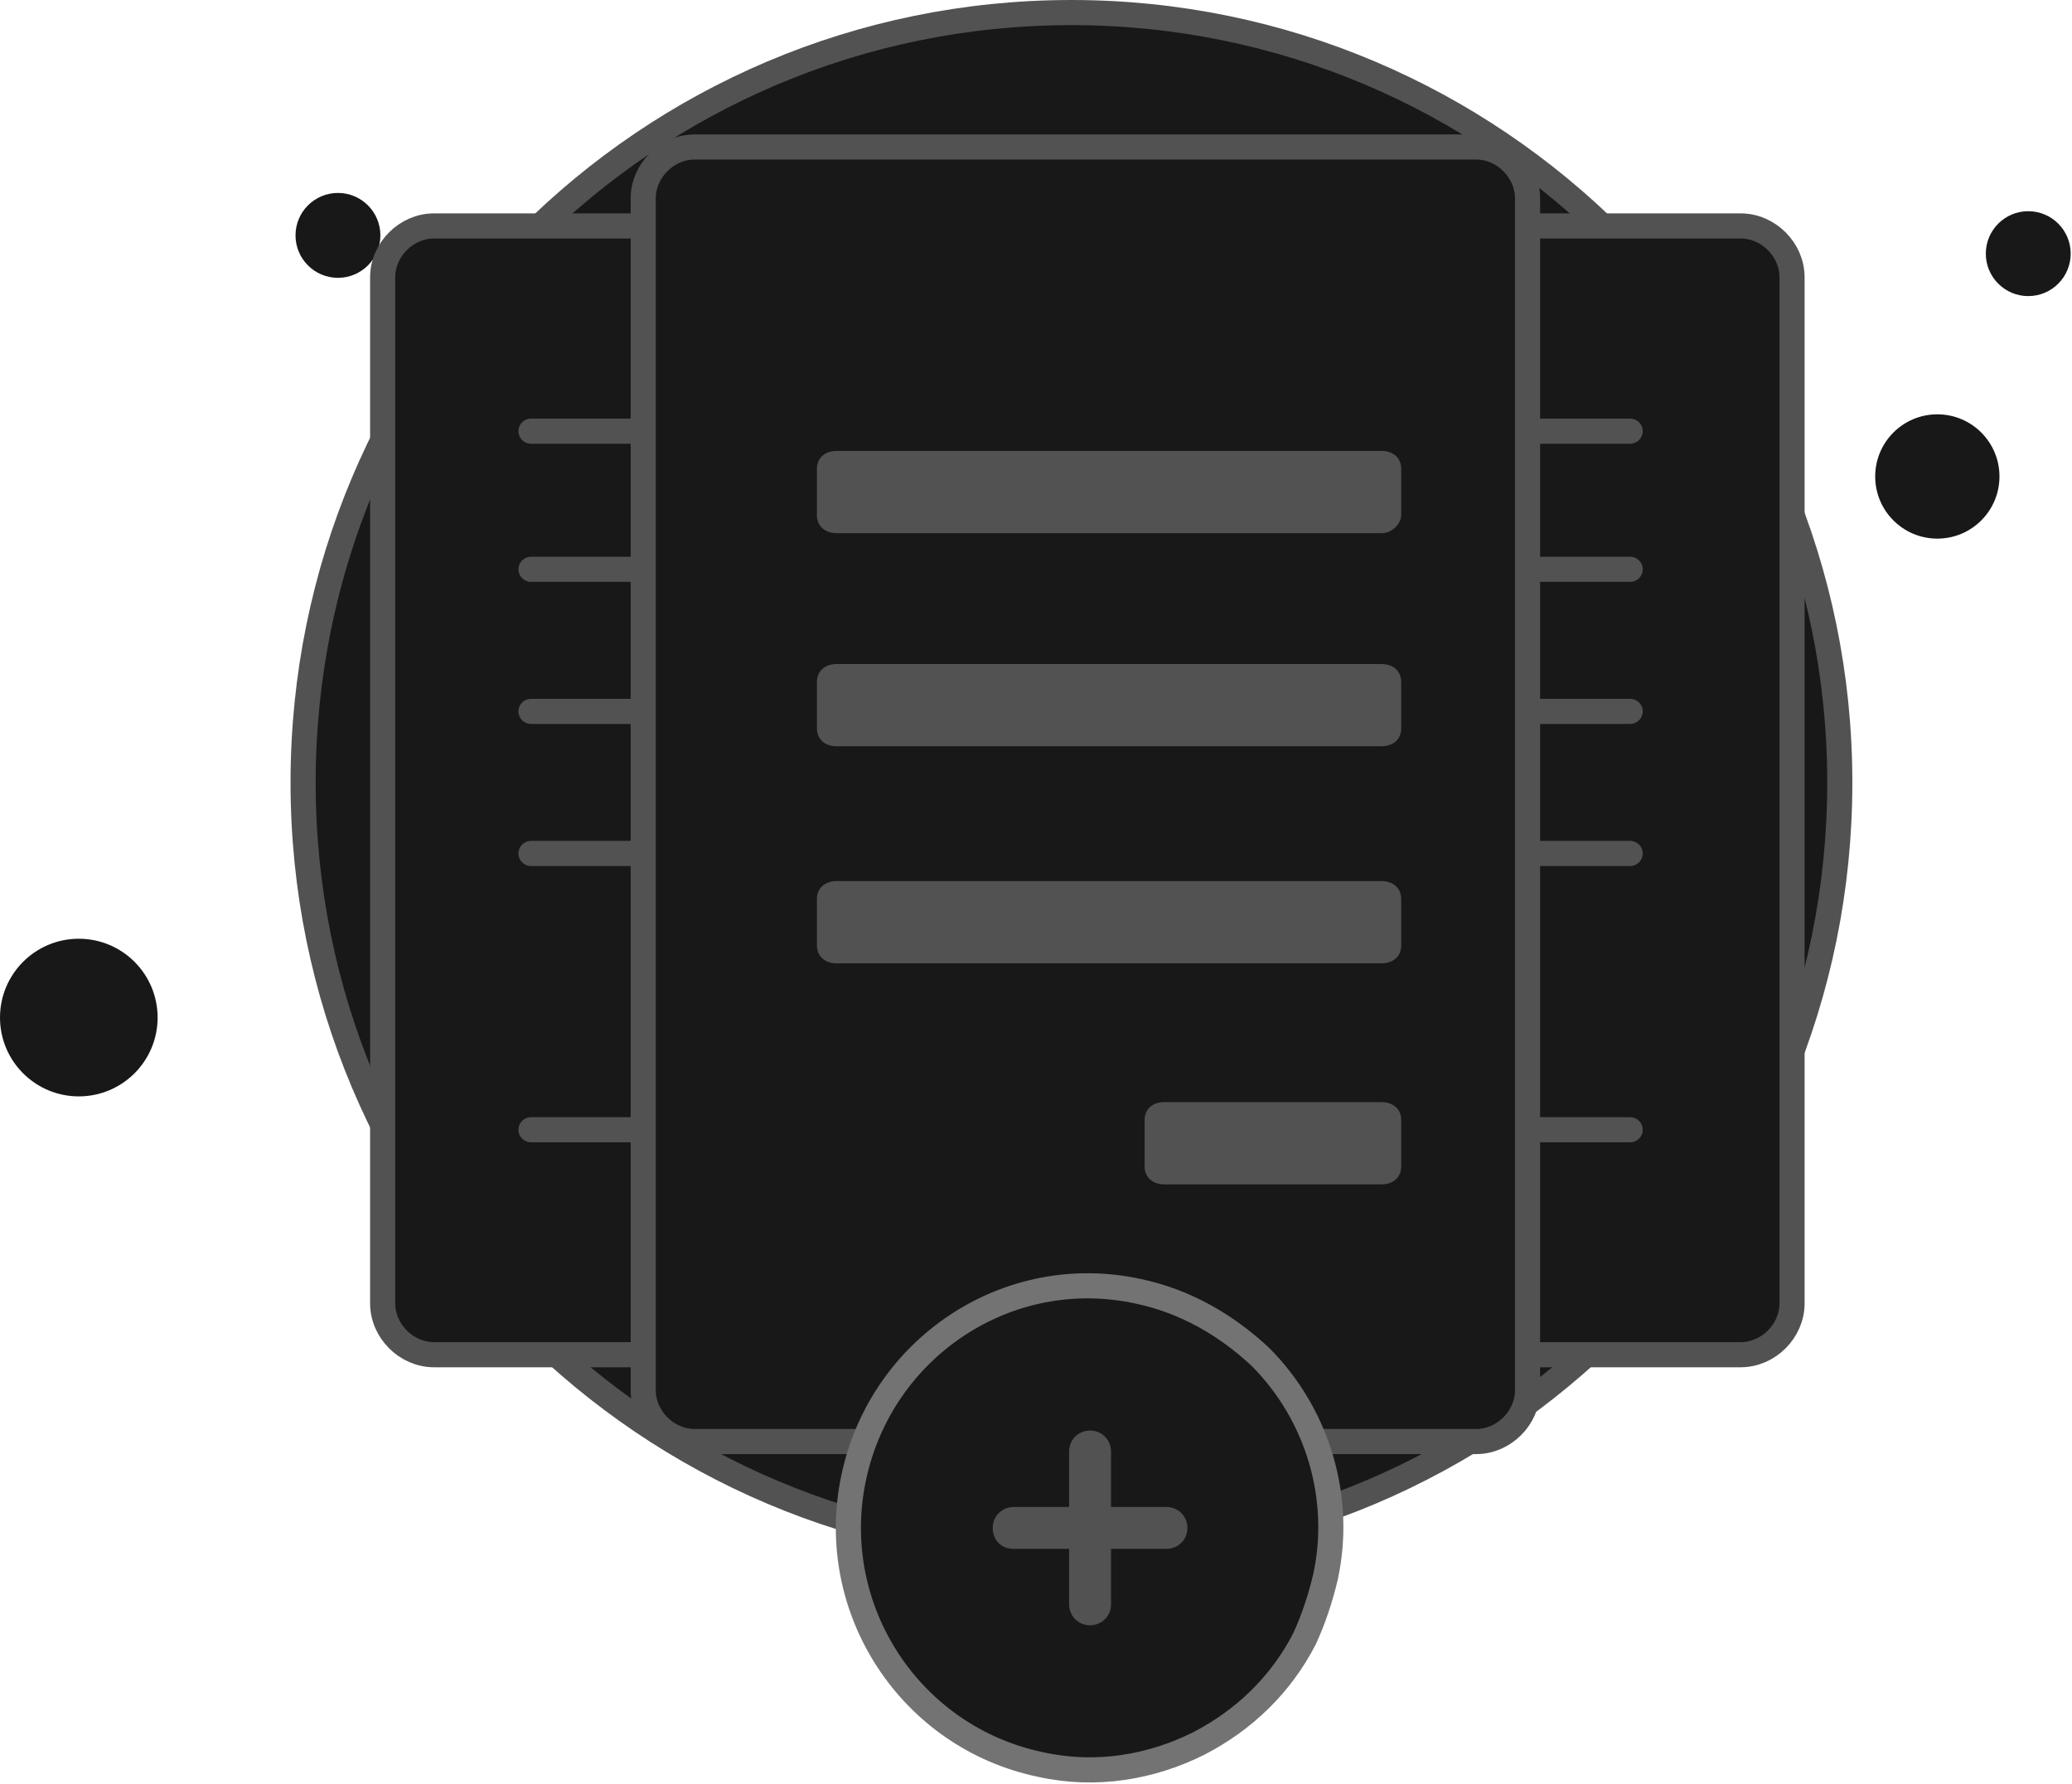
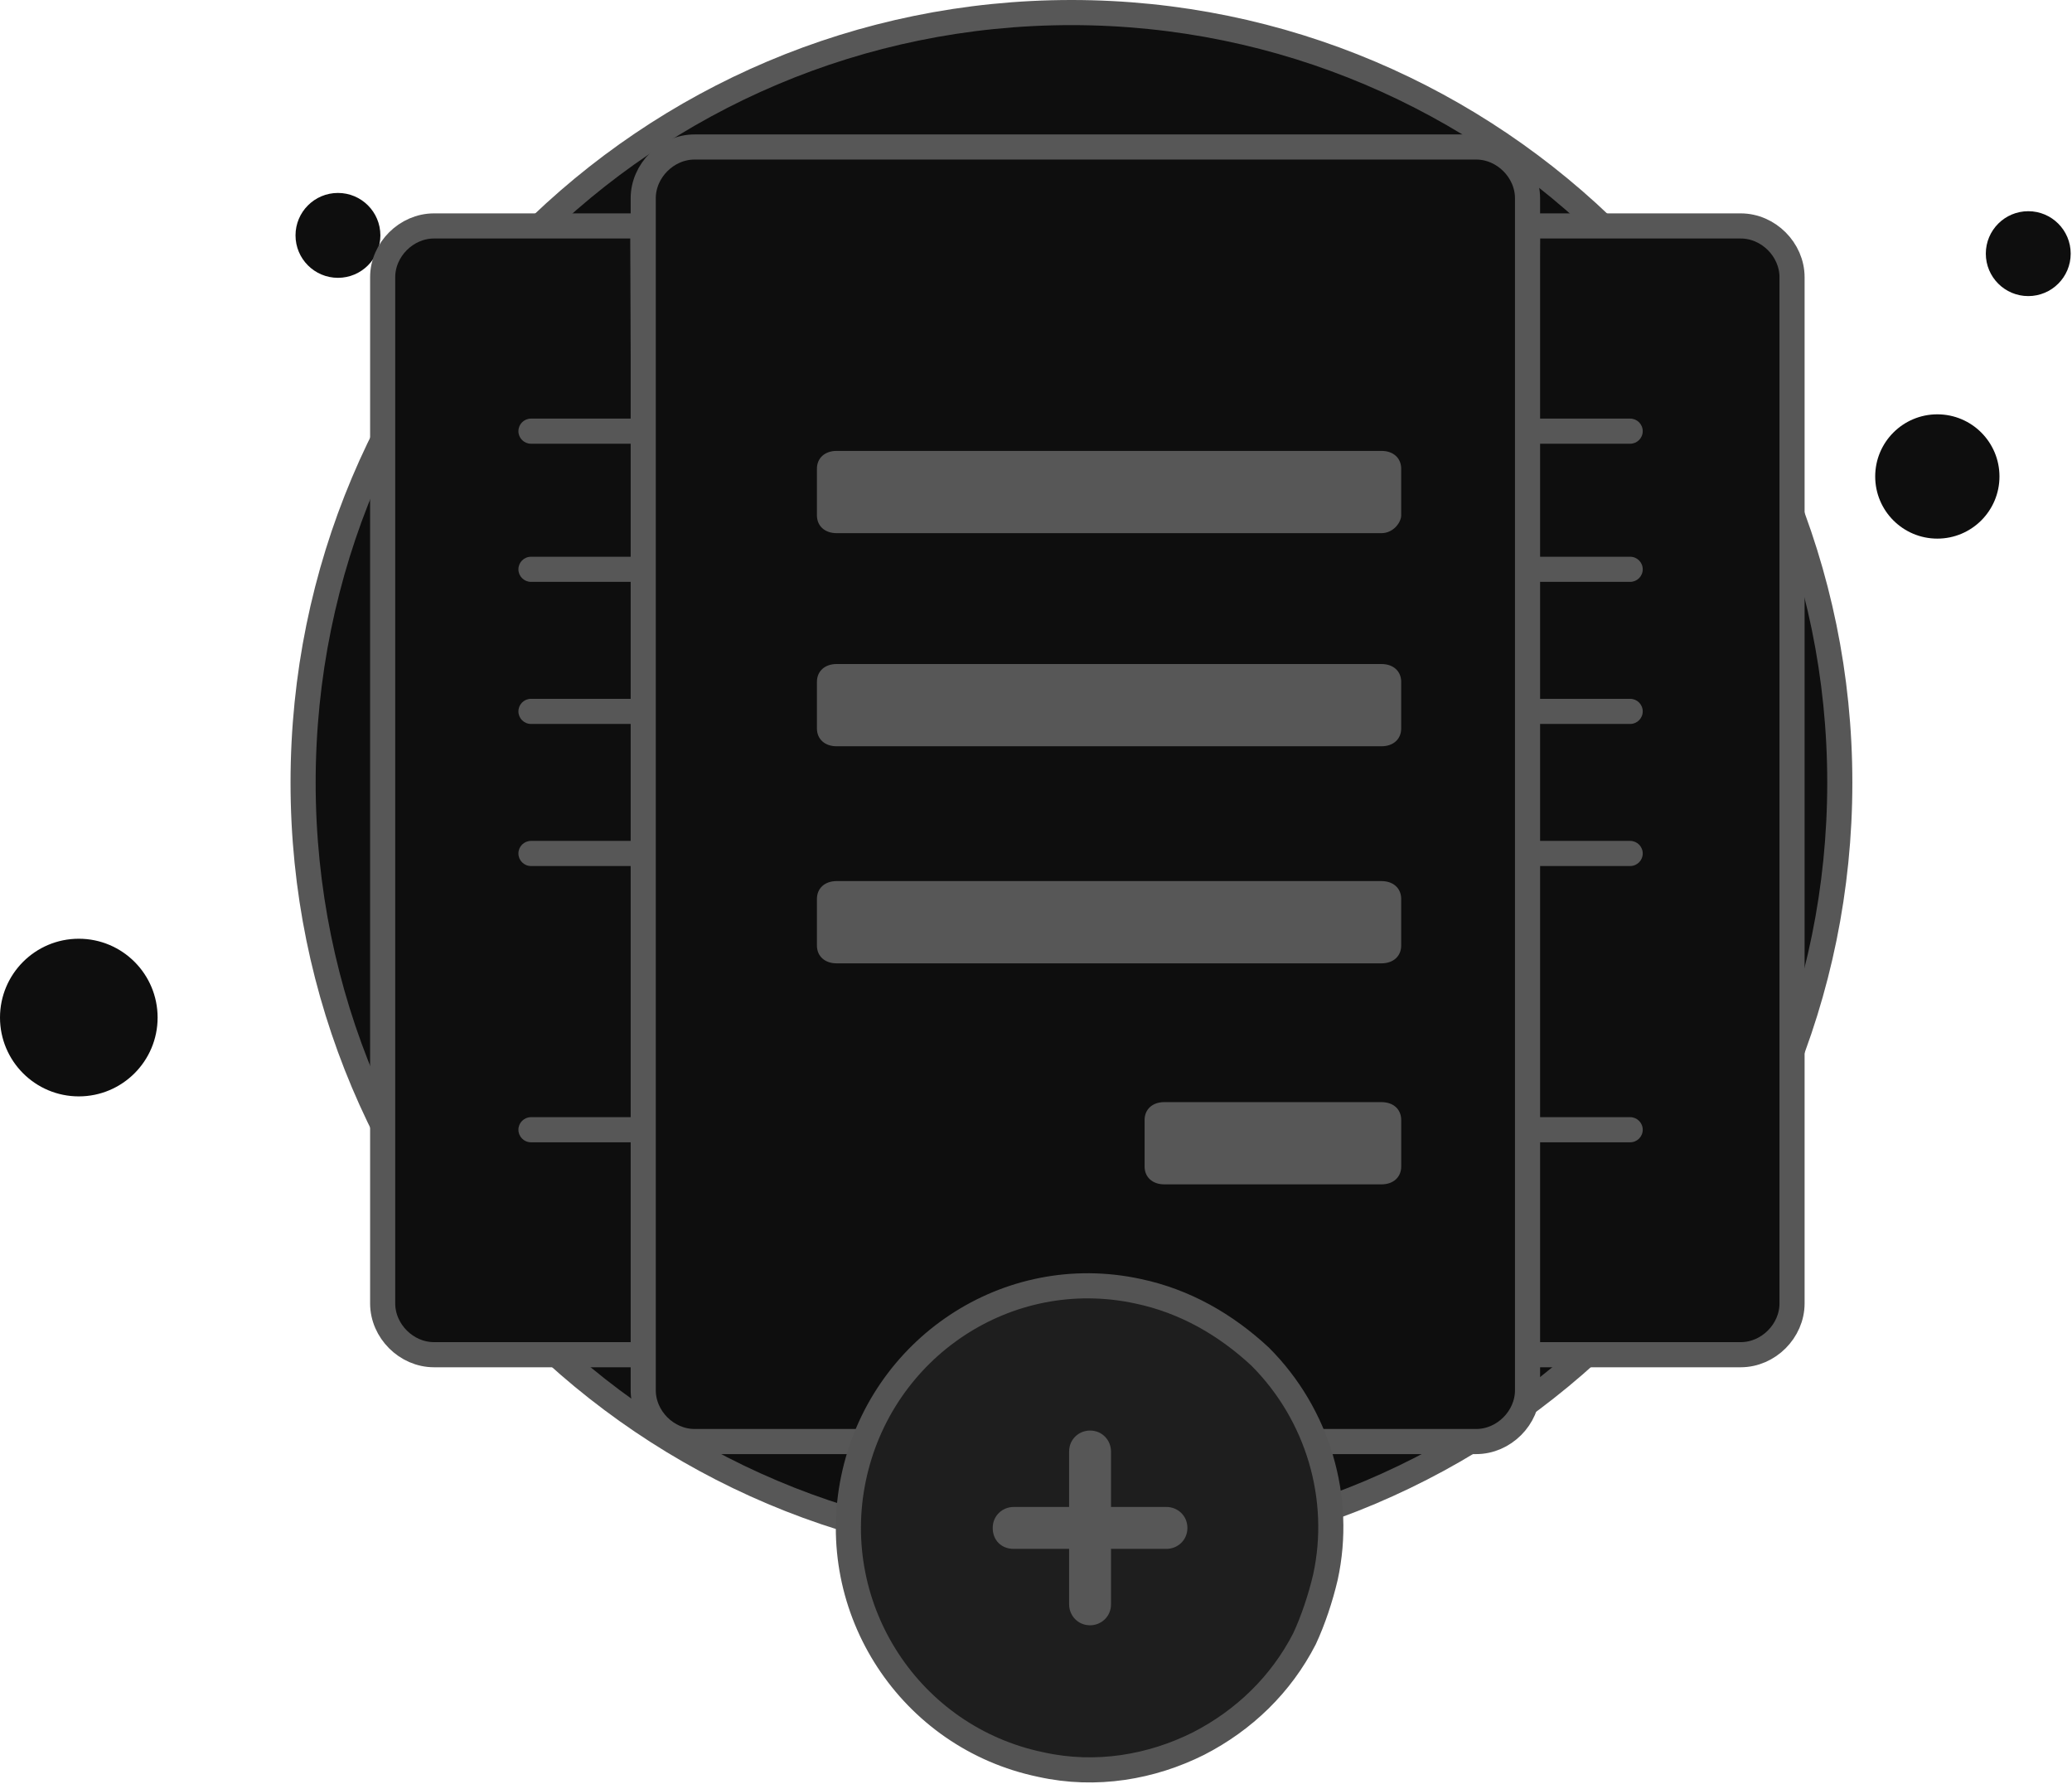
<svg xmlns="http://www.w3.org/2000/svg" width="165" height="142" viewBox="0 0 165 142" fill="none">
-   <path d="M85.323 123.613C119.114 123.613 146.509 96.218 146.509 62.307C146.509 28.395 118.993 1 85.323 1C51.532 1 24.137 28.395 24.137 62.307C24.137 96.218 51.532 123.613 85.323 123.613Z" fill="#181818" stroke="#525252" stroke-width="2" stroke-miterlimit="10" />
-   <path d="M154.276 42.882C157.009 42.882 159.224 40.667 159.224 37.934C159.224 35.202 157.009 32.986 154.276 32.986C151.543 32.986 149.328 35.202 149.328 37.934C149.328 40.667 151.543 42.882 154.276 42.882Z" fill="#181818" />
-   <path d="M161.516 23.573C163.383 23.573 164.895 22.061 164.895 20.194C164.895 18.328 163.383 16.815 161.516 16.815C159.65 16.815 158.137 18.328 158.137 20.194C158.137 22.061 159.65 23.573 161.516 23.573Z" fill="#181818" />
-   <path d="M26.912 22.119C28.779 22.119 30.291 20.606 30.291 18.74C30.291 16.874 28.779 15.361 26.912 15.361C25.046 15.361 23.533 16.874 23.533 18.74C23.533 20.606 25.046 22.119 26.912 22.119Z" fill="#181818" />
-   <path d="M6.275 87.288C9.741 87.288 12.551 84.478 12.551 81.013C12.551 77.547 9.741 74.737 6.275 74.737C2.81 74.737 0 77.547 0 81.013C0 84.478 2.81 87.288 6.275 87.288Z" fill="#181818" />
-   <path d="M121.099 107.854H138.619C140.82 107.854 142.706 105.968 142.706 103.769V22.072C142.706 19.873 140.82 17.988 138.619 17.988H121.643" fill="#181818" stroke="#525252" stroke-width="2" stroke-miterlimit="10" />
-   <path d="M51.536 107.854H34.56C32.359 107.854 30.473 105.968 30.473 103.769V22.072C30.473 19.873 32.359 17.988 34.56 17.988H51.186" fill="#181818" stroke="#525252" stroke-width="2" stroke-miterlimit="10" />
-   <path fill-rule="evenodd" clip-rule="evenodd" d="M41.283 34.327C41.283 33.775 41.731 33.327 42.283 33.327H50.771C51.324 33.327 51.771 33.775 51.771 34.327C51.771 34.879 51.324 35.327 50.771 35.327H42.283C41.731 35.327 41.283 34.879 41.283 34.327Z" fill="#525252" />
-   <path fill-rule="evenodd" clip-rule="evenodd" d="M41.283 45.325C41.283 44.772 41.731 44.325 42.283 44.325H50.771C51.324 44.325 51.771 44.772 51.771 45.325C51.771 45.877 51.324 46.325 50.771 46.325H42.283C41.731 46.325 41.283 45.877 41.283 45.325Z" fill="#525252" />
-   <path fill-rule="evenodd" clip-rule="evenodd" d="M41.283 56.636C41.283 56.084 41.731 55.636 42.283 55.636H50.771C51.324 55.636 51.771 56.084 51.771 56.636C51.771 57.189 51.324 57.636 50.771 57.636H42.283C41.731 57.636 41.283 57.189 41.283 56.636Z" fill="#525252" />
-   <path fill-rule="evenodd" clip-rule="evenodd" d="M41.283 67.948C41.283 67.396 41.731 66.948 42.283 66.948H50.771C51.324 66.948 51.771 67.396 51.771 67.948C51.771 68.501 51.324 68.948 50.771 68.948H42.283C41.731 68.948 41.283 68.501 41.283 67.948Z" fill="#525252" />
-   <path fill-rule="evenodd" clip-rule="evenodd" d="M41.283 89.943C41.283 89.391 41.731 88.943 42.283 88.943H50.771C51.324 88.943 51.771 89.391 51.771 89.943C51.771 90.496 51.324 90.943 50.771 90.943H42.283C41.731 90.943 41.283 90.496 41.283 89.943Z" fill="#525252" />
-   <path fill-rule="evenodd" clip-rule="evenodd" d="M120.643 34.327C120.643 33.775 121.09 33.327 121.643 33.327H129.816C130.369 33.327 130.816 33.775 130.816 34.327C130.816 34.879 130.369 35.327 129.816 35.327H121.643C121.09 35.327 120.643 34.879 120.643 34.327Z" fill="#525252" />
-   <path fill-rule="evenodd" clip-rule="evenodd" d="M120.643 45.325C120.643 44.772 121.09 44.325 121.643 44.325H129.816C130.369 44.325 130.816 44.772 130.816 45.325C130.816 45.877 130.369 46.325 129.816 46.325H121.643C121.09 46.325 120.643 45.877 120.643 45.325Z" fill="#525252" />
-   <path fill-rule="evenodd" clip-rule="evenodd" d="M120.643 56.636C120.643 56.084 121.09 55.636 121.643 55.636H129.816C130.369 55.636 130.816 56.084 130.816 56.636C130.816 57.189 130.369 57.636 129.816 57.636H121.643C121.09 57.636 120.643 57.189 120.643 56.636Z" fill="#525252" />
-   <path fill-rule="evenodd" clip-rule="evenodd" d="M120.643 67.948C120.643 67.396 121.09 66.948 121.643 66.948H129.816C130.369 66.948 130.816 67.396 130.816 67.948C130.816 68.501 130.369 68.948 129.816 68.948H121.643C121.09 68.948 120.643 68.501 120.643 67.948Z" fill="#525252" />
-   <path fill-rule="evenodd" clip-rule="evenodd" d="M120.643 89.943C120.643 89.391 121.09 88.943 121.643 88.943H129.816C130.369 88.943 130.816 89.391 130.816 89.943C130.816 90.496 130.369 90.943 129.816 90.943H121.643C121.09 90.943 120.643 90.496 120.643 89.943Z" fill="#525252" />
-   <path d="M117.556 114.767H55.309C53.108 114.767 51.222 112.881 51.222 110.682V15.788C51.222 13.589 53.108 11.703 55.309 11.703H117.556C119.756 11.703 121.643 13.589 121.643 15.788V110.682C121.643 112.881 119.756 114.767 117.556 114.767Z" fill="#181818" stroke="#525252" stroke-width="2" stroke-miterlimit="10" />
-   <path d="M110.01 42.447H66.626C65.683 42.447 65.054 41.877 65.054 41.023V37.322C65.054 36.467 65.683 35.898 66.626 35.898H110.01C110.954 35.898 111.582 36.467 111.582 37.322V41.023C111.582 41.593 110.954 42.447 110.01 42.447Z" fill="#525252" />
-   <path d="M110.01 59.414H66.626C65.683 59.414 65.054 58.845 65.054 57.991V54.289C65.054 53.435 65.683 52.866 66.626 52.866H110.01C110.954 52.866 111.582 53.435 111.582 54.289V57.991C111.582 58.845 110.954 59.414 110.01 59.414Z" fill="#525252" />
-   <path d="M110.01 76.696H66.626C65.683 76.696 65.054 76.127 65.054 75.273V71.571C65.054 70.717 65.683 70.147 66.626 70.147H110.01C110.954 70.147 111.582 70.717 111.582 71.571V75.273C111.582 76.127 110.954 76.696 110.01 76.696Z" fill="#525252" />
-   <path d="M110.011 94.292H92.72C91.777 94.292 91.148 93.723 91.148 92.869V89.167C91.148 88.313 91.777 87.744 92.72 87.744H110.011C110.954 87.744 111.583 88.313 111.583 89.167V92.869C111.583 93.723 110.954 94.292 110.011 94.292Z" fill="#525252" />
-   <path d="M105.548 125.569C105.155 127.237 104.566 129.003 103.879 130.475C102.015 134.106 99.071 136.952 95.441 138.816C91.712 140.681 87.296 141.466 82.88 140.484C72.479 138.326 65.806 128.12 67.965 117.719C70.124 107.317 80.231 100.546 90.632 102.803C94.361 103.588 97.599 105.453 100.347 108.004C104.959 112.616 106.921 119.289 105.548 125.569Z" fill="#181818" stroke="#737373" stroke-width="2" stroke-miterlimit="10" stroke-linejoin="round" />
-   <path d="M92.889 119.976H88.474V115.56C88.474 114.677 87.787 113.892 86.805 113.892C85.922 113.892 85.137 114.579 85.137 115.56V119.976H80.721C79.838 119.976 79.053 120.662 79.053 121.644C79.053 122.625 79.74 123.312 80.721 123.312H85.137V127.728C85.137 128.611 85.824 129.396 86.805 129.396C87.689 129.396 88.474 128.709 88.474 127.728V123.312H92.889C93.772 123.312 94.557 122.625 94.557 121.644C94.557 120.662 93.772 119.976 92.889 119.976Z" fill="#525252" />
+   <path d="M85.323 123.613C119.114 123.613 146.509 96.218 146.509 62.307C146.509 28.395 118.993 1 85.323 1C51.532 1 24.137 28.395 24.137 62.307C24.137 96.218 51.532 123.613 85.323 123.613Z" fill="#0E0E0E" stroke="#575757" stroke-width="2" stroke-miterlimit="10" />
+   <path d="M154.276 42.882C157.009 42.882 159.224 40.667 159.224 37.934C159.224 35.202 157.009 32.986 154.276 32.986C151.543 32.986 149.328 35.202 149.328 37.934C149.328 40.667 151.543 42.882 154.276 42.882Z" fill="#0E0E0E" />
+   <path d="M161.517 23.573C163.383 23.573 164.896 22.061 164.896 20.194C164.896 18.328 163.383 16.815 161.517 16.815C159.65 16.815 158.137 18.328 158.137 20.194C158.137 22.061 159.65 23.573 161.517 23.573Z" fill="#0E0E0E" />
+   <path d="M26.912 22.119C28.779 22.119 30.291 20.606 30.291 18.74C30.291 16.874 28.779 15.361 26.912 15.361C25.046 15.361 23.533 16.874 23.533 18.74C23.533 20.606 25.046 22.119 26.912 22.119Z" fill="#0E0E0E" />
+   <path d="M6.275 87.288C9.741 87.288 12.551 84.478 12.551 81.013C12.551 77.547 9.741 74.737 6.275 74.737C2.81 74.737 0 77.547 0 81.013C0 84.478 2.81 87.288 6.275 87.288Z" fill="#0E0E0E" />
+   <path d="M121.099 107.854H138.619C140.82 107.854 142.706 105.968 142.706 103.769V22.072C142.706 19.873 140.82 17.988 138.619 17.988H121.643" fill="#0E0E0E" />
+   <path d="M121.099 107.854H138.619C140.82 107.854 142.706 105.968 142.706 103.769V22.072C142.706 19.873 140.82 17.988 138.619 17.988H121.643L121.099 107.854Z" stroke="#575757" stroke-width="2" stroke-miterlimit="10" />
+   <path d="M51.536 107.854H34.56C32.359 107.854 30.473 105.968 30.473 103.769V22.072C30.473 19.873 32.359 17.988 34.56 17.988H51.186" fill="#0E0E0E" />
+   <path d="M51.536 107.854H34.56C32.359 107.854 30.473 105.968 30.473 103.769V22.072C30.473 19.873 32.359 17.988 34.56 17.988H51.186L51.536 107.854Z" stroke="#575757" stroke-width="2" stroke-miterlimit="10" />
+   <path fill-rule="evenodd" clip-rule="evenodd" d="M41.283 34.327C41.283 33.775 41.731 33.327 42.283 33.327H50.771C51.324 33.327 51.771 33.775 51.771 34.327C51.771 34.879 51.324 35.327 50.771 35.327H42.283C41.731 35.327 41.283 34.879 41.283 34.327Z" fill="#575757" />
+   <path fill-rule="evenodd" clip-rule="evenodd" d="M41.283 45.325C41.283 44.772 41.731 44.325 42.283 44.325H50.771C51.324 44.325 51.771 44.772 51.771 45.325C51.771 45.877 51.324 46.325 50.771 46.325H42.283C41.731 46.325 41.283 45.877 41.283 45.325Z" fill="#575757" />
+   <path fill-rule="evenodd" clip-rule="evenodd" d="M41.283 56.636C41.283 56.084 41.731 55.636 42.283 55.636H50.771C51.324 55.636 51.771 56.084 51.771 56.636C51.771 57.189 51.324 57.636 50.771 57.636H42.283C41.731 57.636 41.283 57.189 41.283 56.636Z" fill="#575757" />
+   <path fill-rule="evenodd" clip-rule="evenodd" d="M41.283 67.948C41.283 67.396 41.731 66.948 42.283 66.948H50.771C51.324 66.948 51.771 67.396 51.771 67.948C51.771 68.501 51.324 68.948 50.771 68.948H42.283C41.731 68.948 41.283 68.501 41.283 67.948Z" fill="#575757" />
+   <path fill-rule="evenodd" clip-rule="evenodd" d="M41.283 89.943C41.283 89.391 41.731 88.943 42.283 88.943H50.771C51.324 88.943 51.771 89.391 51.771 89.943C51.771 90.496 51.324 90.943 50.771 90.943H42.283C41.731 90.943 41.283 90.496 41.283 89.943Z" fill="#575757" />
+   <path fill-rule="evenodd" clip-rule="evenodd" d="M120.643 34.327C120.643 33.775 121.09 33.327 121.643 33.327H129.816C130.369 33.327 130.816 33.775 130.816 34.327C130.816 34.879 130.369 35.327 129.816 35.327H121.643C121.09 35.327 120.643 34.879 120.643 34.327Z" fill="#575757" />
+   <path fill-rule="evenodd" clip-rule="evenodd" d="M120.643 45.325C120.643 44.772 121.09 44.325 121.643 44.325H129.816C130.369 44.325 130.816 44.772 130.816 45.325C130.816 45.877 130.369 46.325 129.816 46.325H121.643C121.09 46.325 120.643 45.877 120.643 45.325Z" fill="#575757" />
+   <path fill-rule="evenodd" clip-rule="evenodd" d="M120.643 56.636C120.643 56.084 121.09 55.636 121.643 55.636H129.816C130.369 55.636 130.816 56.084 130.816 56.636C130.816 57.189 130.369 57.636 129.816 57.636H121.643C121.09 57.636 120.643 57.189 120.643 56.636Z" fill="#575757" />
+   <path fill-rule="evenodd" clip-rule="evenodd" d="M120.643 67.948C120.643 67.396 121.09 66.948 121.643 66.948H129.816C130.369 66.948 130.816 67.396 130.816 67.948C130.816 68.501 130.369 68.948 129.816 68.948H121.643C121.09 68.948 120.643 68.501 120.643 67.948Z" fill="#575757" />
+   <path fill-rule="evenodd" clip-rule="evenodd" d="M120.643 89.943C120.643 89.391 121.09 88.943 121.643 88.943H129.816C130.369 88.943 130.816 89.391 130.816 89.943C130.816 90.496 130.369 90.943 129.816 90.943H121.643C121.09 90.943 120.643 90.496 120.643 89.943Z" fill="#575757" />
+   <path d="M117.556 114.767H55.309C53.108 114.767 51.222 112.881 51.222 110.682V15.788C51.222 13.589 53.108 11.703 55.309 11.703H117.556C119.756 11.703 121.643 13.589 121.643 15.788V110.682C121.643 112.881 119.756 114.767 117.556 114.767Z" fill="#0E0E0E" stroke="#575757" stroke-width="2" stroke-miterlimit="10" />
+   <path d="M110.01 42.447H66.626C65.683 42.447 65.054 41.877 65.054 41.023V37.322C65.054 36.467 65.683 35.898 66.626 35.898H110.01C110.954 35.898 111.582 36.467 111.582 37.322V41.023C111.582 41.593 110.954 42.447 110.01 42.447Z" fill="#575757" />
+   <path d="M110.01 59.414H66.626C65.683 59.414 65.054 58.845 65.054 57.991V54.289C65.054 53.435 65.683 52.866 66.626 52.866H110.01C110.954 52.866 111.582 53.435 111.582 54.289V57.991C111.582 58.845 110.954 59.414 110.01 59.414Z" fill="#575757" />
+   <path d="M110.01 76.696H66.626C65.683 76.696 65.054 76.127 65.054 75.273V71.571C65.054 70.717 65.683 70.147 66.626 70.147H110.01C110.954 70.147 111.582 70.717 111.582 71.571V75.273C111.582 76.127 110.954 76.696 110.01 76.696Z" fill="#575757" />
+   <path d="M110.011 94.292H92.72C91.777 94.292 91.148 93.723 91.148 92.869V89.167C91.148 88.313 91.777 87.744 92.72 87.744H110.011C110.954 87.744 111.583 88.313 111.583 89.167V92.869C111.583 93.723 110.954 94.292 110.011 94.292Z" fill="#575757" />
+   <path d="M105.547 125.569C105.155 127.237 104.566 129.003 103.879 130.475C102.015 134.106 99.071 136.952 95.44 138.816C91.711 140.681 87.296 141.466 82.88 140.484C72.478 138.326 65.806 128.12 67.965 117.719C70.123 107.317 80.23 100.546 90.632 102.803C94.361 103.588 97.599 105.453 100.347 108.004C104.959 112.616 106.921 119.289 105.547 125.569Z" fill="#1E1E1E" stroke="#545454" stroke-width="2" stroke-miterlimit="10" stroke-linejoin="round" />
+   <path d="M92.889 119.976H88.473V115.56C88.473 114.677 87.786 113.892 86.805 113.892C85.922 113.892 85.137 114.579 85.137 115.56V119.976H80.721C79.838 119.976 79.053 120.662 79.053 121.644C79.053 122.625 79.74 123.312 80.721 123.312H85.137V127.728C85.137 128.611 85.824 129.396 86.805 129.396C87.688 129.396 88.473 128.709 88.473 127.728V123.312H92.889C93.772 123.312 94.557 122.625 94.557 121.644C94.557 120.662 93.772 119.976 92.889 119.976Z" fill="#575757" />
</svg>
